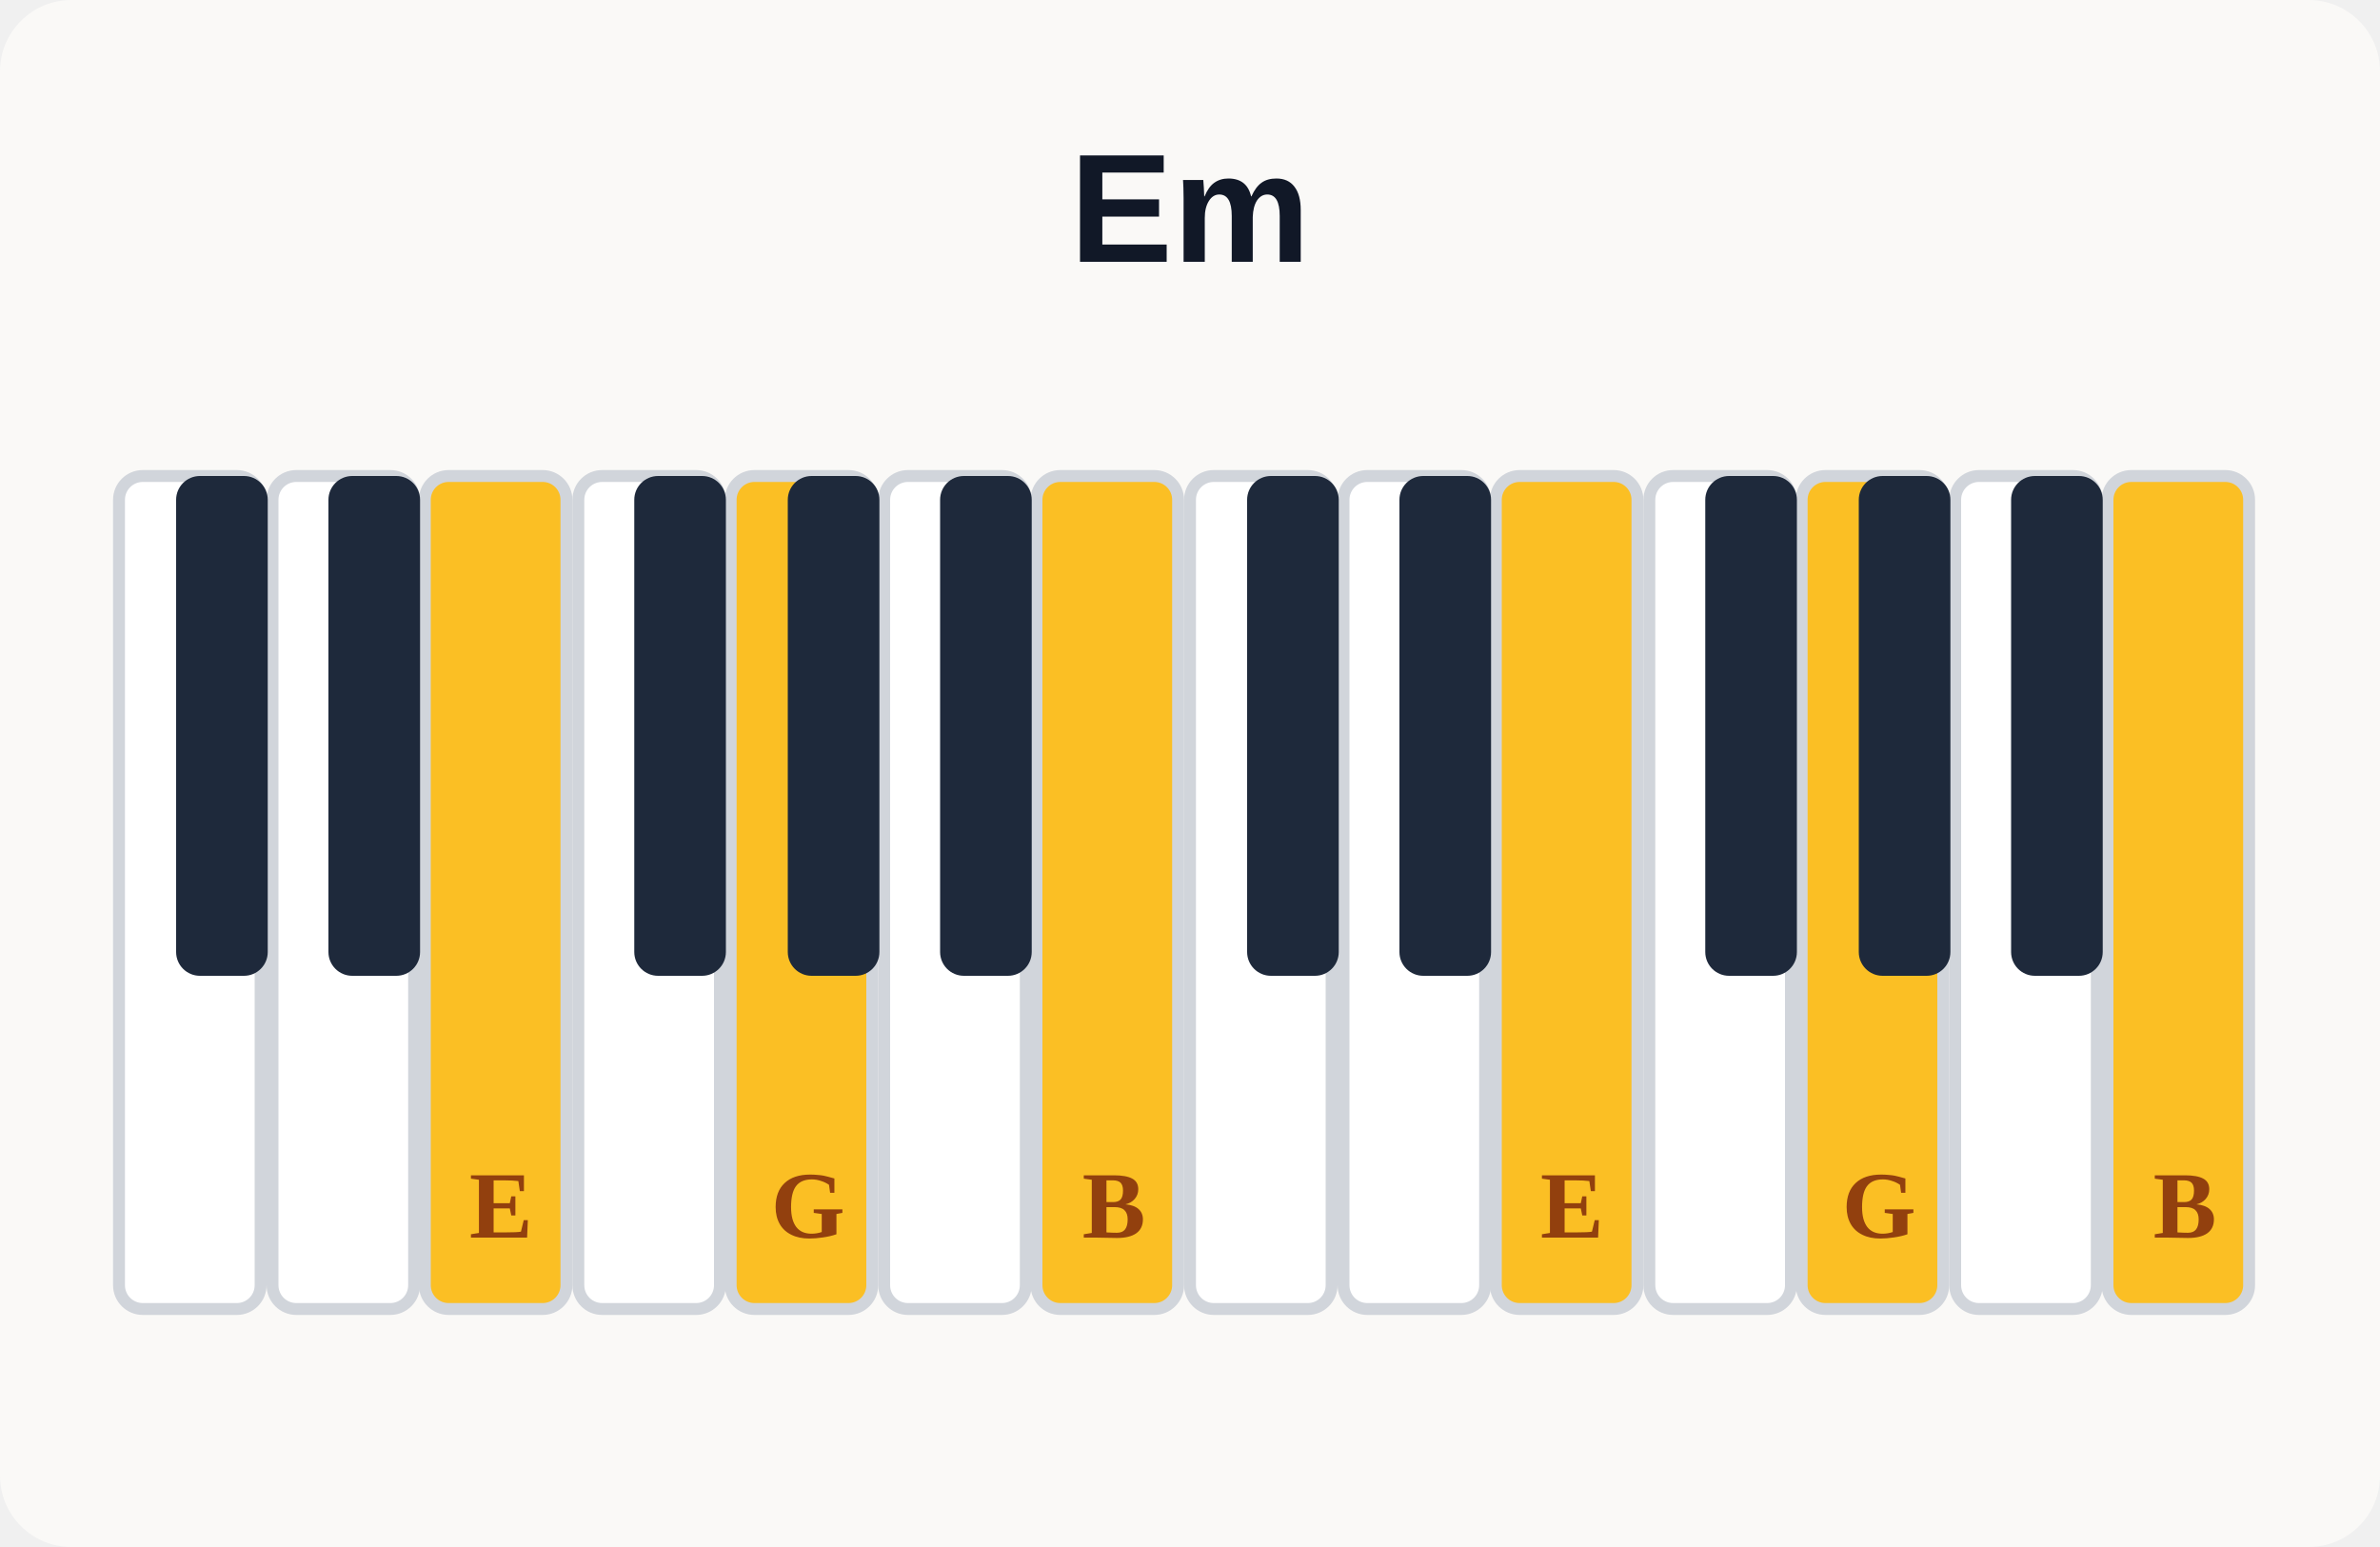
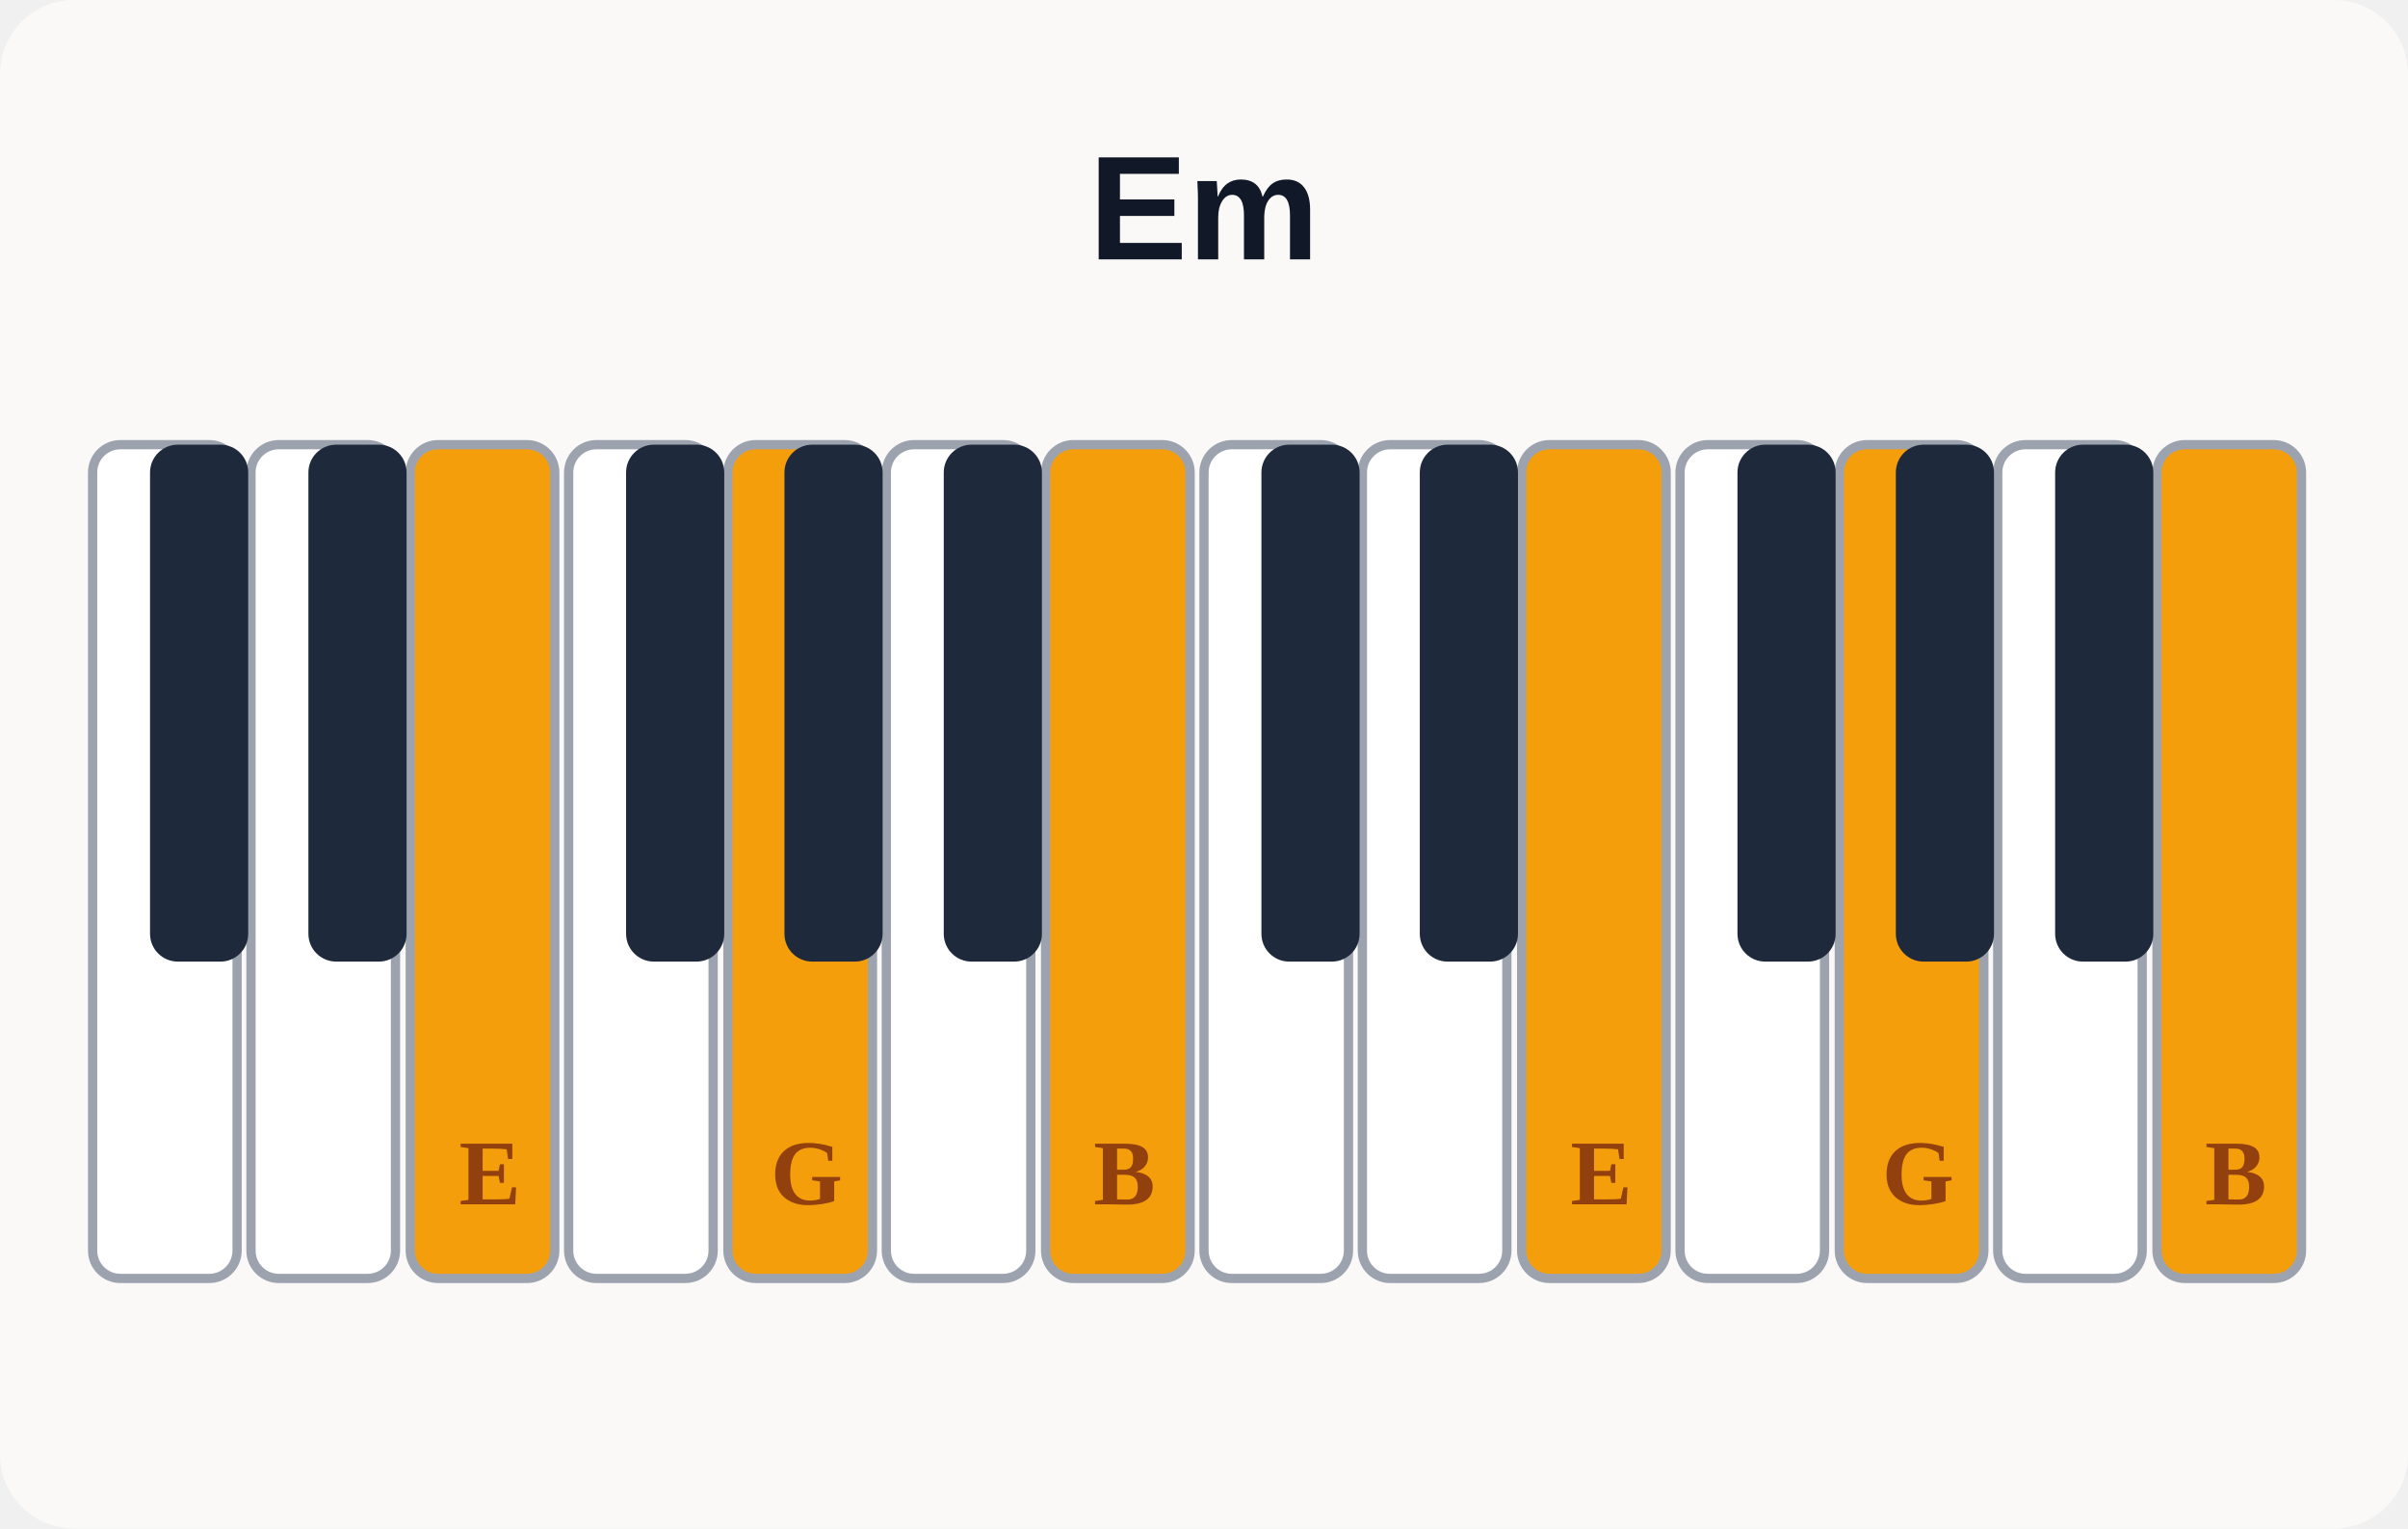
- <svg xmlns="http://www.w3.org/2000/svg" width="200" height="130" viewBox="0 0 200 130">
-   <rect width="200" height="130" fill="#faf9f7" rx="6" />
-   <text x="100" y="22" text-anchor="middle" font-family="Arial,sans-serif" font-size="13" font-weight="700" fill="#111827">Em</text>
-   <rect x="10.0" y="40" width="11.9" height="70" fill="white" stroke="#d1d5db" stroke-width="1" rx="2" />
-   <rect x="22.9" y="40" width="11.9" height="70" fill="white" stroke="#d1d5db" stroke-width="1" rx="2" />
-   <rect x="35.7" y="40" width="11.9" height="70" fill="#fbbf24" stroke="#d1d5db" stroke-width="1" rx="2" />
-   <text x="42.1" y="104" text-anchor="middle" font-size="8" fill="#92400e" font-weight="700">E</text>
-   <rect x="48.6" y="40" width="11.9" height="70" fill="white" stroke="#d1d5db" stroke-width="1" rx="2" />
-   <rect x="61.4" y="40" width="11.9" height="70" fill="#fbbf24" stroke="#d1d5db" stroke-width="1" rx="2" />
-   <text x="67.9" y="104" text-anchor="middle" font-size="8" fill="#92400e" font-weight="700">G</text>
-   <rect x="74.3" y="40" width="11.9" height="70" fill="white" stroke="#d1d5db" stroke-width="1" rx="2" />
-   <rect x="87.1" y="40" width="11.9" height="70" fill="#fbbf24" stroke="#d1d5db" stroke-width="1" rx="2" />
-   <text x="93.6" y="104" text-anchor="middle" font-size="8" fill="#92400e" font-weight="700">B</text>
-   <rect x="100.0" y="40" width="11.9" height="70" fill="white" stroke="#d1d5db" stroke-width="1" rx="2" />
-   <rect x="112.9" y="40" width="11.9" height="70" fill="white" stroke="#d1d5db" stroke-width="1" rx="2" />
-   <rect x="125.7" y="40" width="11.9" height="70" fill="#fbbf24" stroke="#d1d5db" stroke-width="1" rx="2" />
-   <text x="132.1" y="104" text-anchor="middle" font-size="8" fill="#92400e" font-weight="700">E</text>
-   <rect x="138.6" y="40" width="11.9" height="70" fill="white" stroke="#d1d5db" stroke-width="1" rx="2" />
-   <rect x="151.4" y="40" width="11.9" height="70" fill="#fbbf24" stroke="#d1d5db" stroke-width="1" rx="2" />
-   <text x="157.9" y="104" text-anchor="middle" font-size="8" fill="#92400e" font-weight="700">G</text>
-   <rect x="164.3" y="40" width="11.9" height="70" fill="white" stroke="#d1d5db" stroke-width="1" rx="2" />
-   <rect x="177.1" y="40" width="11.9" height="70" fill="#fbbf24" stroke="#d1d5db" stroke-width="1" rx="2" />
-   <text x="183.6" y="104" text-anchor="middle" font-size="8" fill="#92400e" font-weight="700">B</text>
-   <rect x="14.8" y="40" width="7.7" height="42.0" fill="#1e293b" rx="2" />
-   <rect x="27.6" y="40" width="7.7" height="42.0" fill="#1e293b" rx="2" />
-   <rect x="53.3" y="40" width="7.7" height="42.0" fill="#1e293b" rx="2" />
-   <rect x="66.2" y="40" width="7.7" height="42.0" fill="#1e293b" rx="2" />
-   <rect x="79.0" y="40" width="7.7" height="42.0" fill="#1e293b" rx="2" />
-   <rect x="104.8" y="40" width="7.7" height="42.0" fill="#1e293b" rx="2" />
-   <rect x="117.6" y="40" width="7.7" height="42.0" fill="#1e293b" rx="2" />
-   <rect x="143.3" y="40" width="7.7" height="42.0" fill="#1e293b" rx="2" />
-   <rect x="156.2" y="40" width="7.7" height="42.0" fill="#1e293b" rx="2" />
-   <rect x="169.0" y="40" width="7.7" height="42.0" fill="#1e293b" rx="2" />
+ <svg xmlns="http://www.w3.org/2000/svg" width="260" height="165" viewBox="0 0 260 165">
+   <rect width="260" height="165" fill="#faf9f7" rx="8" />
+   <text x="130" y="28" text-anchor="middle" font-family="Arial,sans-serif" font-size="16" font-weight="700" fill="#111827">Em</text>
+   <rect x="10.0" y="48" width="15.6" height="90" fill="white" stroke="#9ca3af" stroke-width="1" rx="3" />
+   <rect x="27.1" y="48" width="15.6" height="90" fill="white" stroke="#9ca3af" stroke-width="1" rx="3" />
+   <rect x="44.3" y="48" width="15.6" height="90" fill="#f59e0b" stroke="#9ca3af" stroke-width="1" rx="3" />
+   <text x="52.9" y="130" text-anchor="middle" font-size="10" fill="#92400e" font-weight="700">E</text>
+   <rect x="61.4" y="48" width="15.6" height="90" fill="white" stroke="#9ca3af" stroke-width="1" rx="3" />
+   <rect x="78.6" y="48" width="15.6" height="90" fill="#f59e0b" stroke="#9ca3af" stroke-width="1" rx="3" />
+   <text x="87.1" y="130" text-anchor="middle" font-size="10" fill="#92400e" font-weight="700">G</text>
+   <rect x="95.7" y="48" width="15.6" height="90" fill="white" stroke="#9ca3af" stroke-width="1" rx="3" />
+   <rect x="112.9" y="48" width="15.6" height="90" fill="#f59e0b" stroke="#9ca3af" stroke-width="1" rx="3" />
+   <text x="121.4" y="130" text-anchor="middle" font-size="10" fill="#92400e" font-weight="700">B</text>
+   <rect x="130.0" y="48" width="15.6" height="90" fill="white" stroke="#9ca3af" stroke-width="1" rx="3" />
+   <rect x="147.1" y="48" width="15.6" height="90" fill="white" stroke="#9ca3af" stroke-width="1" rx="3" />
+   <rect x="164.3" y="48" width="15.6" height="90" fill="#f59e0b" stroke="#9ca3af" stroke-width="1" rx="3" />
+   <text x="172.9" y="130" text-anchor="middle" font-size="10" fill="#92400e" font-weight="700">E</text>
+   <rect x="181.4" y="48" width="15.6" height="90" fill="white" stroke="#9ca3af" stroke-width="1" rx="3" />
+   <rect x="198.6" y="48" width="15.6" height="90" fill="#f59e0b" stroke="#9ca3af" stroke-width="1" rx="3" />
+   <text x="207.1" y="130" text-anchor="middle" font-size="10" fill="#92400e" font-weight="700">G</text>
+   <rect x="215.7" y="48" width="15.6" height="90" fill="white" stroke="#9ca3af" stroke-width="1" rx="3" />
+   <rect x="232.9" y="48" width="15.6" height="90" fill="#f59e0b" stroke="#9ca3af" stroke-width="1" rx="3" />
+   <text x="241.4" y="130" text-anchor="middle" font-size="10" fill="#92400e" font-weight="700">B</text>
+   <rect x="16.2" y="48" width="10.6" height="55.8" fill="#1e293b" rx="3" />
+   <rect x="33.3" y="48" width="10.6" height="55.8" fill="#1e293b" rx="3" />
+   <rect x="67.6" y="48" width="10.6" height="55.8" fill="#1e293b" rx="3" />
+   <rect x="84.7" y="48" width="10.6" height="55.8" fill="#1e293b" rx="3" />
+   <rect x="101.9" y="48" width="10.6" height="55.8" fill="#1e293b" rx="3" />
+   <rect x="136.2" y="48" width="10.6" height="55.8" fill="#1e293b" rx="3" />
+   <rect x="153.3" y="48" width="10.6" height="55.8" fill="#1e293b" rx="3" />
+   <rect x="187.6" y="48" width="10.6" height="55.8" fill="#1e293b" rx="3" />
+   <rect x="204.7" y="48" width="10.6" height="55.8" fill="#1e293b" rx="3" />
+   <rect x="221.9" y="48" width="10.6" height="55.8" fill="#1e293b" rx="3" />
</svg>
